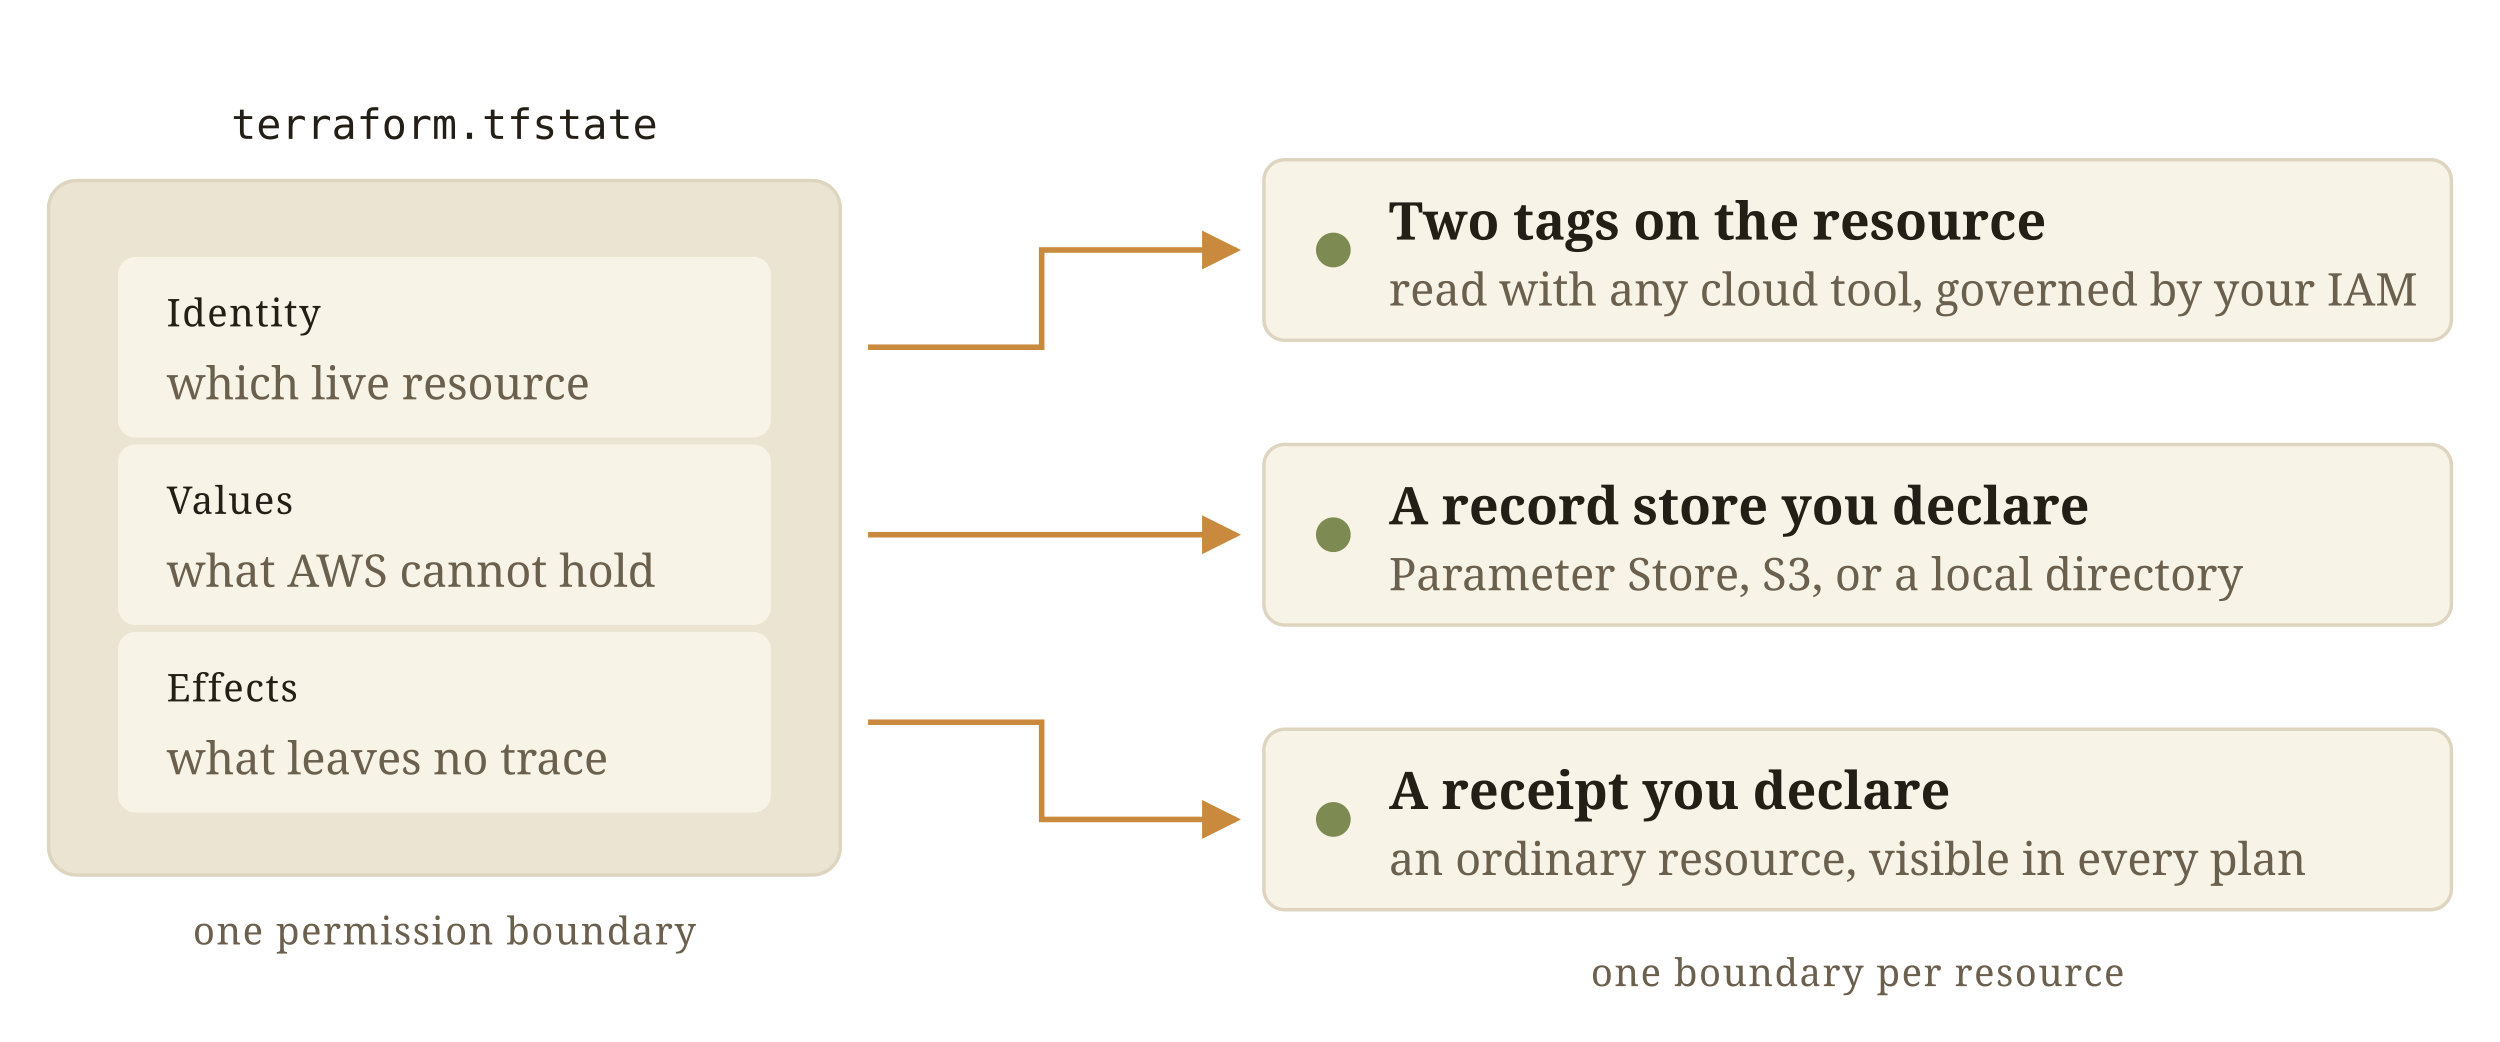
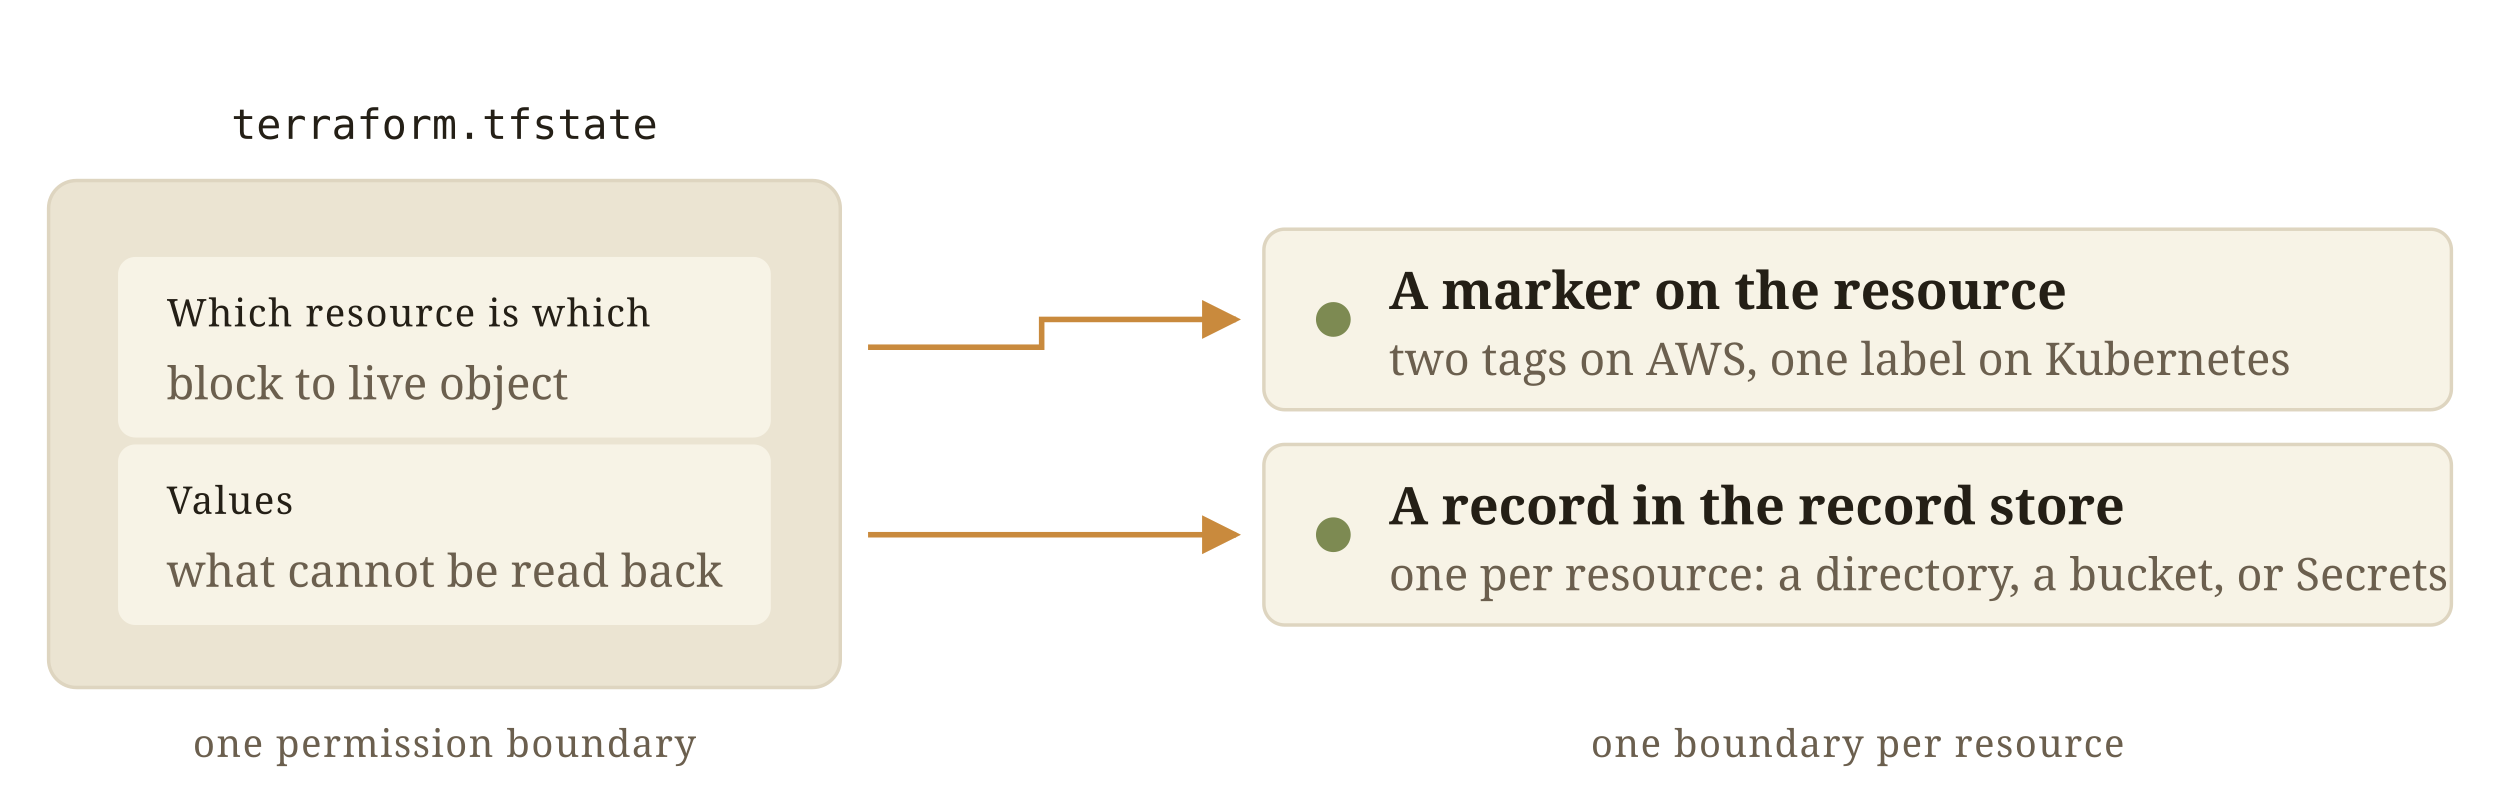
- <svg xmlns="http://www.w3.org/2000/svg" viewBox="0 0 720 300" width="720" height="300" role="img" aria-labelledby="split-title split-desc">
+ <svg xmlns="http://www.w3.org/2000/svg" viewBox="0 0 720 230" width="720" height="230" role="img" aria-labelledby="split-title split-desc">
  <style>
    .ink   { fill: #241f16; }
    .muted { fill: #6b5f4e; }
    .card  { fill: #f7f3e6; }
    .dim   { fill: #ebe4d2; }
    .rule  { stroke: #ded5c0; }
    .olive { fill: #7d8a52; }
    .brass { stroke: #c98a3d; }
    text   { font-family: Georgia, "Iowan Old Style", serif; }
    .h     { font-size: 15px; font-weight: 700; }
    .l     { font-size: 13px; }
    .s     { font-size: 11px; letter-spacing: 0.04em; text-transform: uppercase; }
    .mono  { font-family: ui-monospace, SFMono-Regular, Menlo, monospace; font-size: 12px; }
  </style>
-   <rect x="14" y="52" width="228" height="200" rx="8" class="dim" />
-   <rect x="14" y="52" width="228" height="200" rx="8" fill="none" class="rule" />
+   <rect x="14" y="52" width="228" height="146" rx="8" class="dim" />
+   <rect x="14" y="52" width="228" height="146" rx="8" fill="none" class="rule" />
  <text x="128" y="40" class="mono ink" text-anchor="middle">terraform.tfstate</text>
  <rect x="34" y="74" width="188" height="52" rx="5" class="card" />
-   <text x="48" y="94" class="s ink">Identity</text>
-   <text x="48" y="115" class="l muted">which live resource</text>
+   <text x="48" y="94" class="s ink">Which resource is which</text>
+   <text x="48" y="115" class="l muted">block to live object</text>
  <rect x="34" y="128" width="188" height="52" rx="5" class="card" />
  <text x="48" y="148" class="s ink">Values</text>
-   <text x="48" y="169" class="l muted">what AWS cannot hold</text>
-   <rect x="34" y="182" width="188" height="52" rx="5" class="card" />
-   <text x="48" y="202" class="s ink">Effects</text>
-   <text x="48" y="223" class="l muted">what leaves no trace</text>
-   <text x="128" y="272" class="s muted" text-anchor="middle">one permission boundary</text>
+   <text x="48" y="169" class="l muted">what cannot be read back</text>
+   <text x="128" y="218" class="s muted" text-anchor="middle">one permission boundary</text>
  <g class="brass" stroke-width="1.6" fill="none">
-     <path d="M 250 100 H 300 L 300 72  H 356" marker-end="url(#a)" />
+     <path d="M 250 100 H 300 L 300 92 H 356" marker-end="url(#a)" />
    <path d="M 250 154 H 356" marker-end="url(#a)" />
-     <path d="M 250 208 H 300 L 300 236 H 356" marker-end="url(#a)" />
  </g>
  <defs>
    <marker id="a" viewBox="0 0 8 8" refX="7" refY="4" markerWidth="7" markerHeight="7" orient="auto-start-reverse">
      <path d="M 0 0 L 8 4 L 0 8 z" fill="#c98a3d" />
    </marker>
  </defs>
  <g>
-     <rect x="364" y="46" width="342" height="52" rx="6" class="card" />
-     <rect x="364" y="46" width="342" height="52" rx="6" fill="none" class="rule" />
-     <circle cx="384" cy="72" r="5" class="olive" />
-     <text x="400" y="69" class="h ink">Two tags on the resource</text>
-     <text x="400" y="88" class="l muted">read with any cloud tool, governed by your IAM</text>
+     <rect x="364" y="66" width="342" height="52" rx="6" class="card" />
+     <rect x="364" y="66" width="342" height="52" rx="6" fill="none" class="rule" />
+     <circle cx="384" cy="92" r="5" class="olive" />
+     <text x="400" y="89" class="h ink">A marker on the resource</text>
+     <text x="400" y="108" class="l muted">two tags on AWS, one label on Kubernetes</text>
  </g>
  <g>
    <rect x="364" y="128" width="342" height="52" rx="6" class="card" />
    <rect x="364" y="128" width="342" height="52" rx="6" fill="none" class="rule" />
    <circle cx="384" cy="154" r="5" class="olive" />
-     <text x="400" y="151" class="h ink">A record store you declare</text>
-     <text x="400" y="170" class="l muted">Parameter Store, S3, or a local directory</text>
+     <text x="400" y="151" class="h ink">A record in the record store</text>
+     <text x="400" y="170" class="l muted">one per resource: a directory, a bucket, or Secrets</text>
  </g>
-   <g>
-     <rect x="364" y="210" width="342" height="52" rx="6" class="card" />
-     <rect x="364" y="210" width="342" height="52" rx="6" fill="none" class="rule" />
-     <circle cx="384" cy="236" r="5" class="olive" />
-     <text x="400" y="233" class="h ink">A receipt you declare</text>
-     <text x="400" y="252" class="l muted">an ordinary resource, visible in every plan</text>
-   </g>
-   <text x="535" y="284" class="s muted" text-anchor="middle">one boundary per resource</text>
+   <text x="535" y="218" class="s muted" text-anchor="middle">one boundary per resource</text>
</svg>
